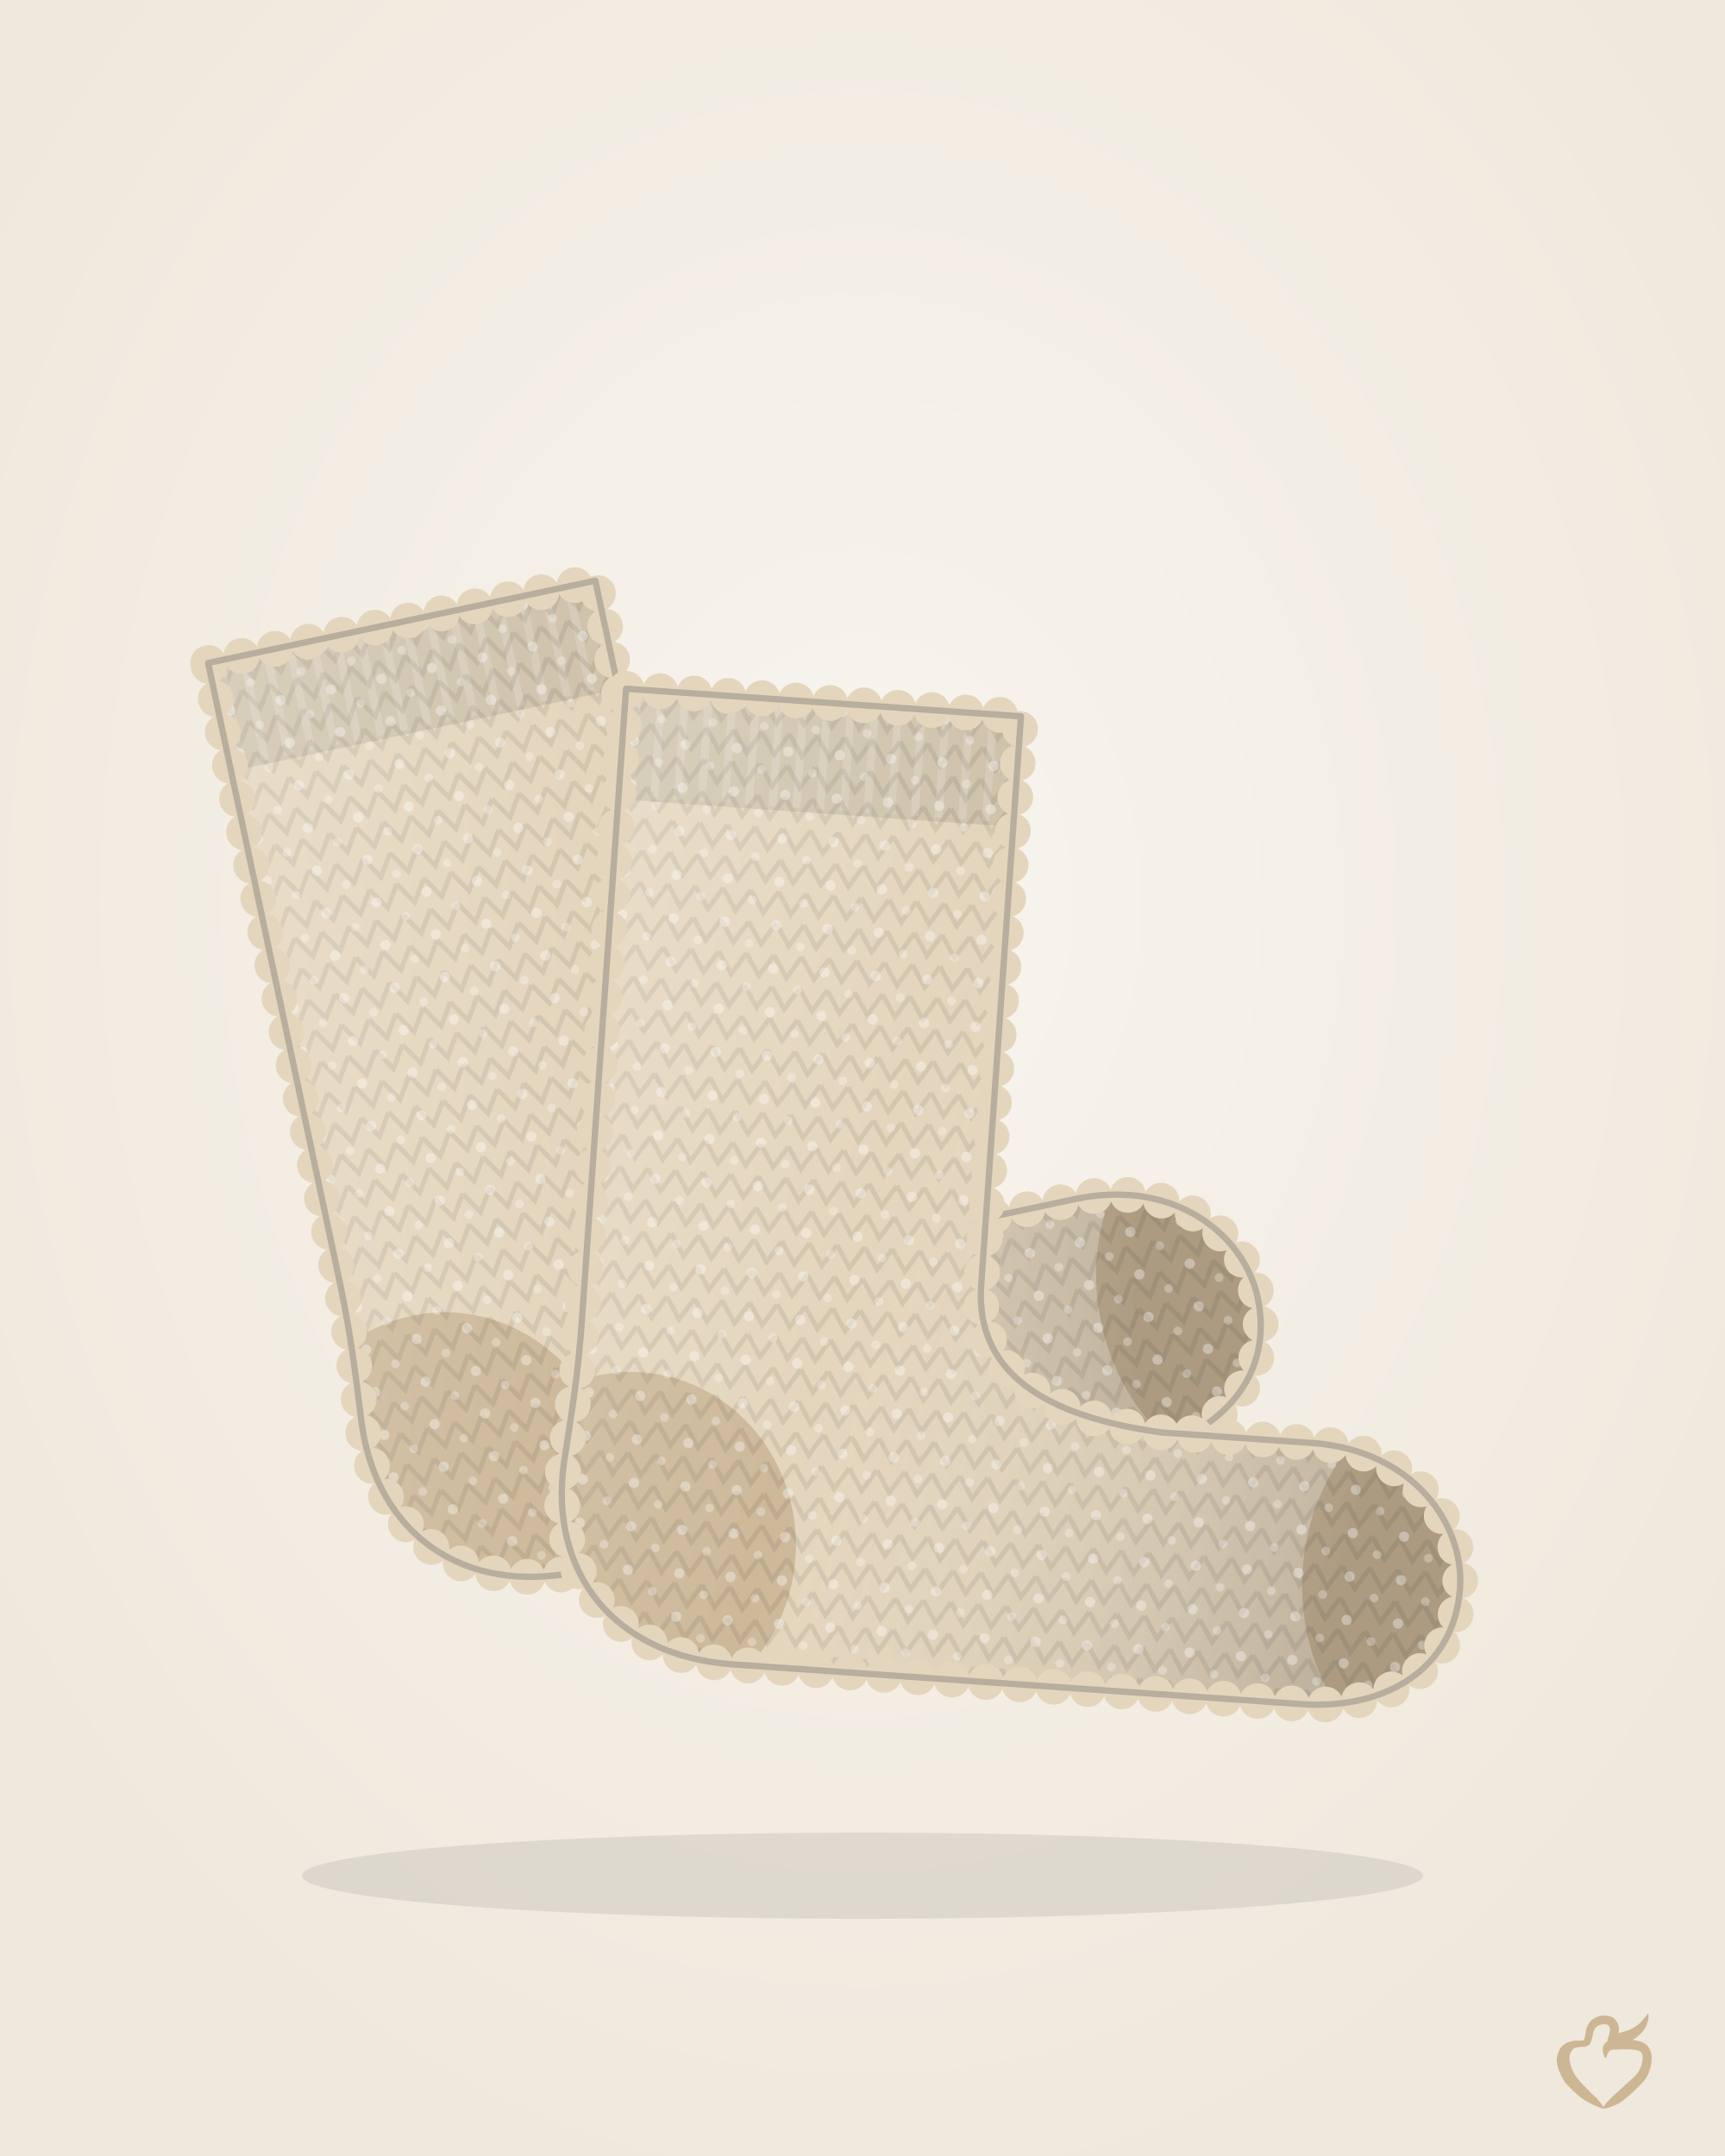
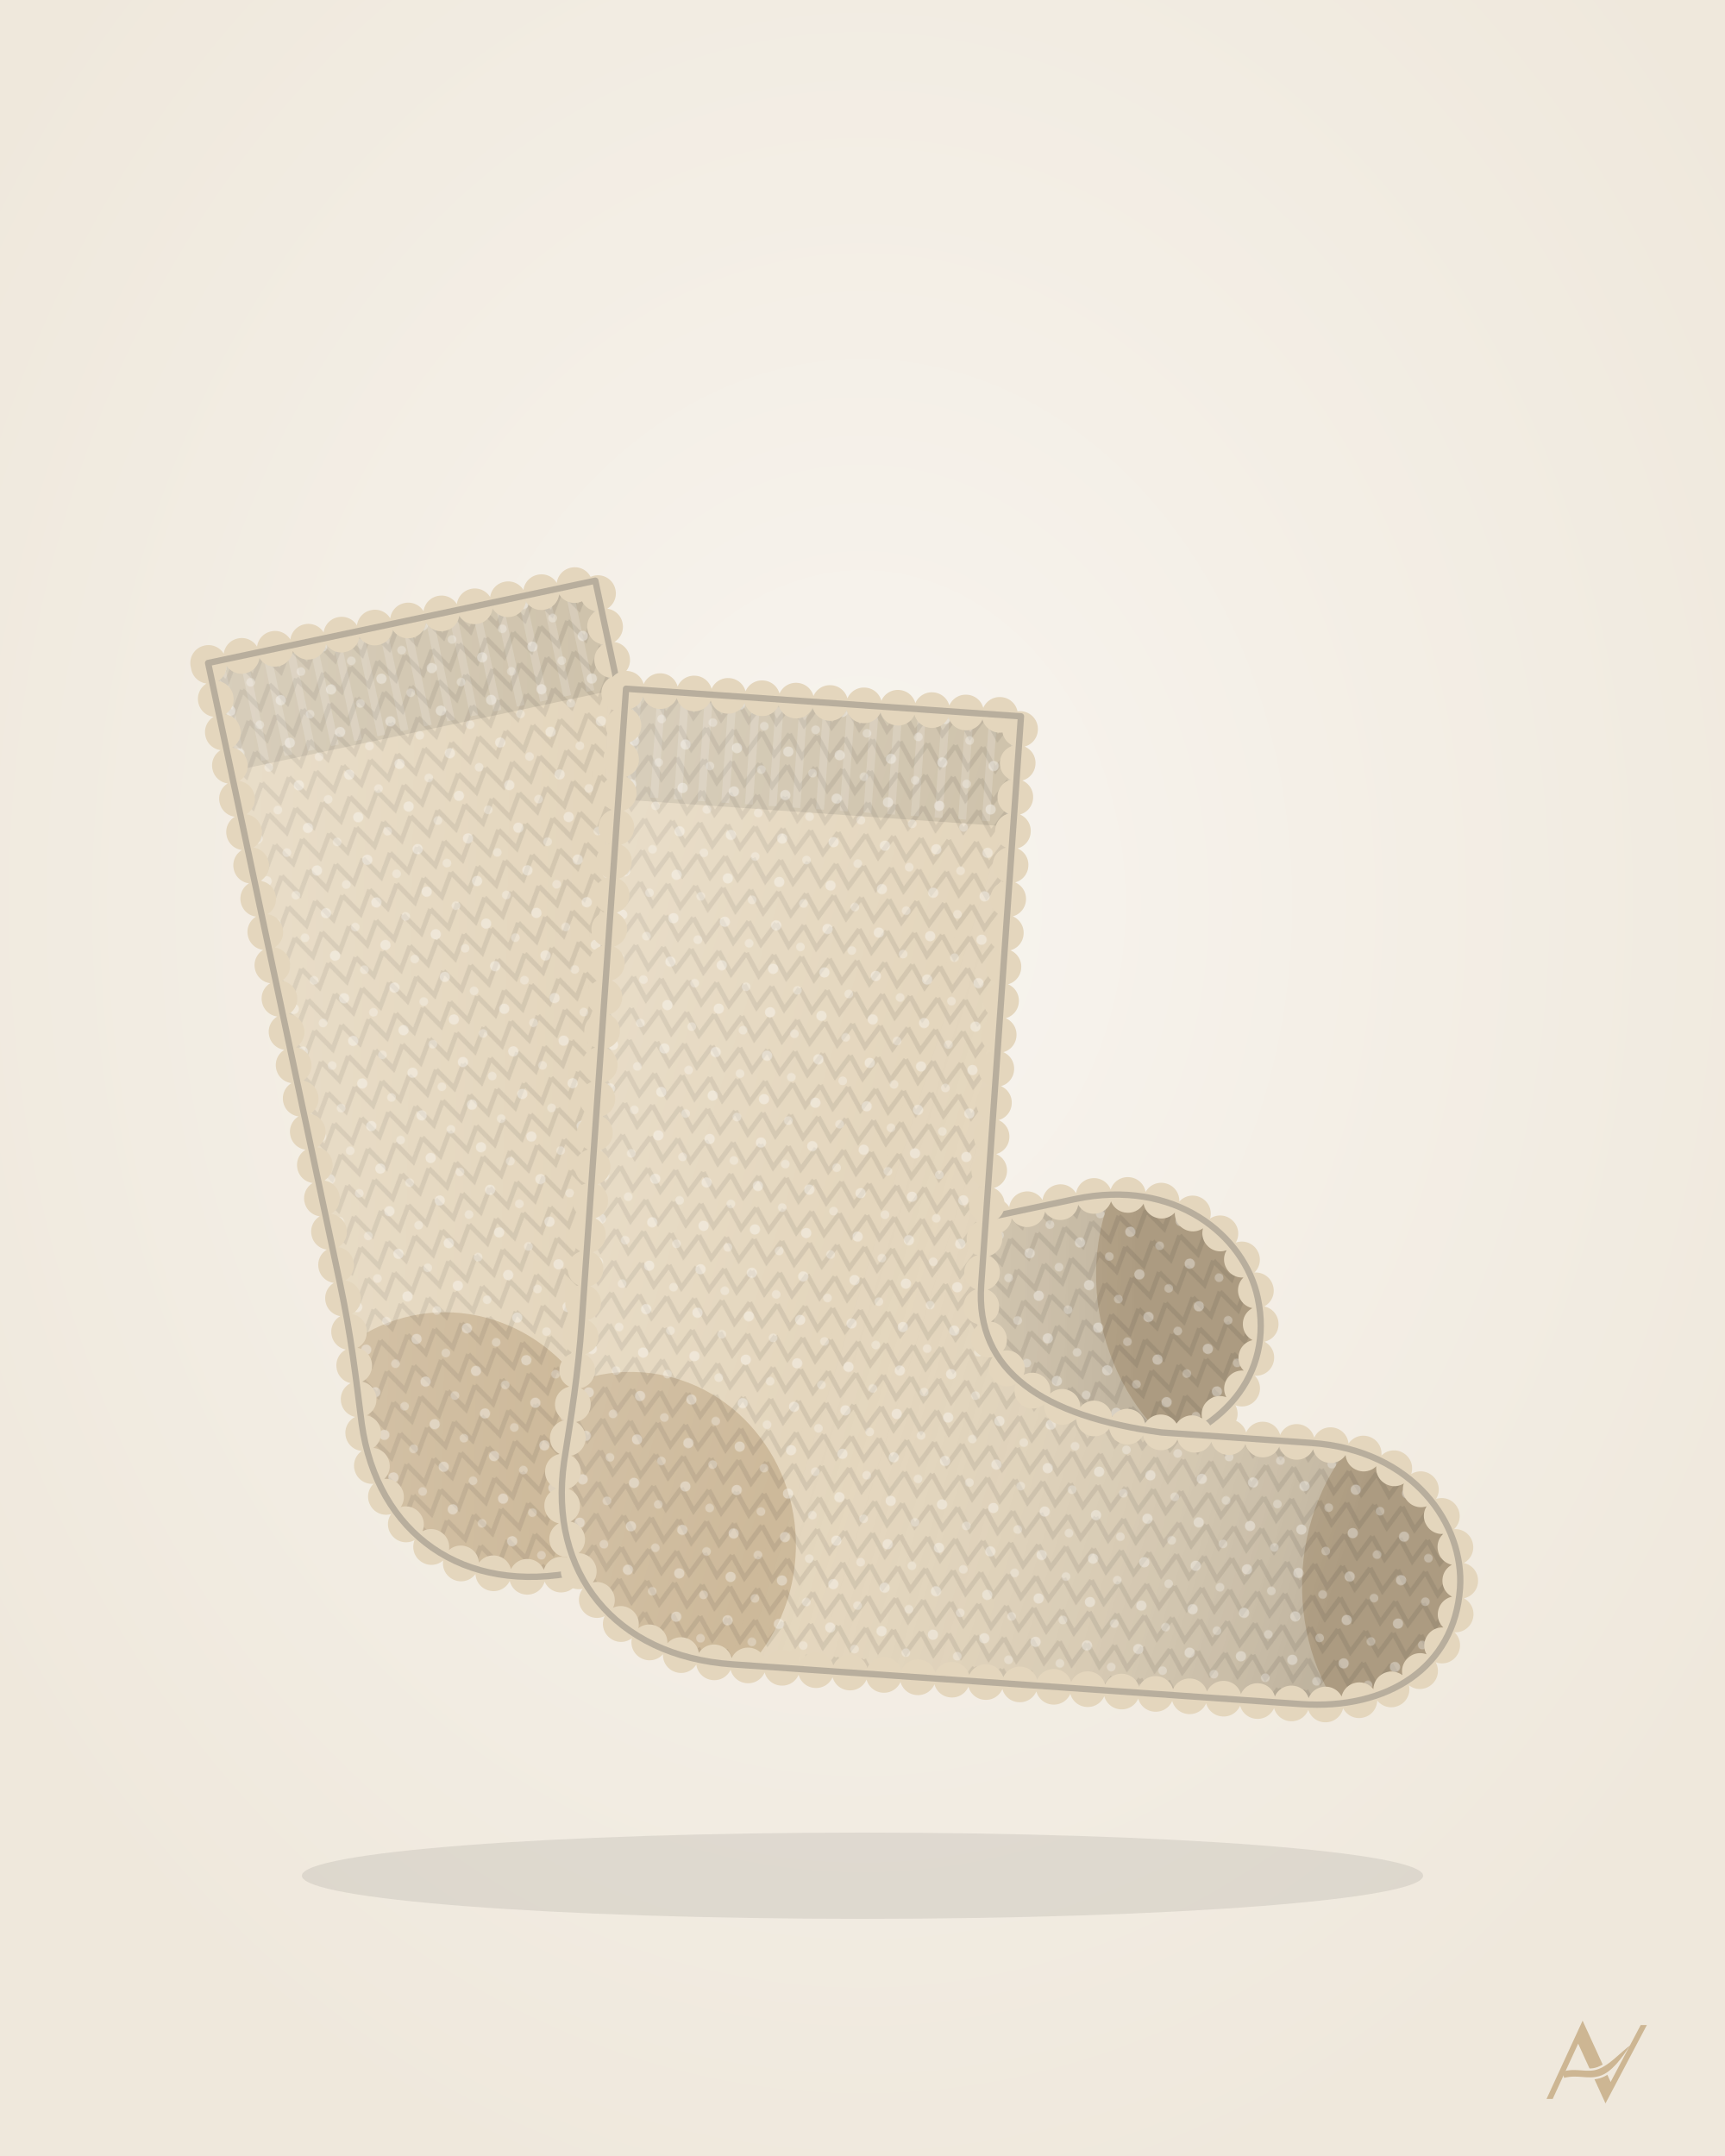
<svg xmlns="http://www.w3.org/2000/svg" viewBox="0 0 800 1000" role="img">
  <defs>
    <radialGradient id="light" cx=".5" cy=".42" r=".62">
      <stop offset="0" stop-color="#fff" stop-opacity=".55" />
      <stop offset="1" stop-color="#fff" stop-opacity="0" />
    </radialGradient>
  </defs>
  <rect width="800" height="1000" fill="#efe8dc" />
  <rect width="800" height="1000" fill="url(#light)" />
  <ellipse cx="400" cy="870" rx="260" ry="20" fill="#000" fill-opacity=".08" />
  <g transform="rotate(-12 330 470) translate(135.4 159.7) scale(1.835938 1.835938)">
    <defs>
      <clipPath id="c-cashmere-touch-crew-b">
        <path d="M0 56H100V200C100 222 118 232 148 234H186C212 234 226 252 226 268C226 288 210 300 188 300H44C14 300 -4 280 -2 252C-1 240 0 230 0 216Z" />
      </clipPath>
      <pattern id="k-cashmere-touch-crew-b" width="7" height="8" patternUnits="userSpaceOnUse">
        <path d="M0 0.5L3.5 6L7 0.5" fill="none" stroke="#000" stroke-opacity=".075" stroke-width="1.2" />
      </pattern>
      <linearGradient id="g-cashmere-touch-crew-b" x1="0" x2="1" y1="0" y2="0.25">
        <stop offset="0" stop-color="#fff" stop-opacity=".2" />
        <stop offset=".42" stop-color="#fff" stop-opacity="0" />
        <stop offset="1" stop-color="#000" stop-opacity=".16" />
      </linearGradient>
      <pattern id="f-cashmere-touch-crew-b" width="13" height="11" patternUnits="userSpaceOnUse">
        <circle cx="3" cy="3" r="1.3" fill="#fff" fill-opacity=".35" />
        <circle cx="9.5" cy="8" r="1.1" fill="#fff" fill-opacity=".28" />
      </pattern>
    </defs>
    <path d="M0 56H100V200C100 222 118 232 148 234H186C212 234 226 252 226 268C226 288 210 300 188 300H44C14 300 -4 280 -2 252C-1 240 0 230 0 216Z" fill="#e4d6bd" />
    <g clip-path="url(#c-cashmere-touch-crew-b)">
      <rect x="-10" y="56" width="120" height="28" fill="#000" fill-opacity=".09" />
      <path d="M3 58V83" stroke="#fff" stroke-opacity=".16" stroke-width="2" />
      <path d="M9 58V83" stroke="#fff" stroke-opacity=".16" stroke-width="2" />
      <path d="M15 58V83" stroke="#fff" stroke-opacity=".16" stroke-width="2" />
      <path d="M21 58V83" stroke="#fff" stroke-opacity=".16" stroke-width="2" />
      <path d="M27 58V83" stroke="#fff" stroke-opacity=".16" stroke-width="2" />
      <path d="M33 58V83" stroke="#fff" stroke-opacity=".16" stroke-width="2" />
      <path d="M39 58V83" stroke="#fff" stroke-opacity=".16" stroke-width="2" />
      <path d="M45 58V83" stroke="#fff" stroke-opacity=".16" stroke-width="2" />
      <path d="M51 58V83" stroke="#fff" stroke-opacity=".16" stroke-width="2" />
      <path d="M57 58V83" stroke="#fff" stroke-opacity=".16" stroke-width="2" />
      <path d="M63 58V83" stroke="#fff" stroke-opacity=".16" stroke-width="2" />
      <path d="M69 58V83" stroke="#fff" stroke-opacity=".16" stroke-width="2" />
      <path d="M75 58V83" stroke="#fff" stroke-opacity=".16" stroke-width="2" />
      <path d="M81 58V83" stroke="#fff" stroke-opacity=".16" stroke-width="2" />
      <path d="M87 58V83" stroke="#fff" stroke-opacity=".16" stroke-width="2" />
      <path d="M93 58V83" stroke="#fff" stroke-opacity=".16" stroke-width="2" />
      <path d="M99 58V83" stroke="#fff" stroke-opacity=".16" stroke-width="2" />
      <ellipse cx="16" cy="272" rx="42" ry="44" fill="#cdb99a" />
      <ellipse cx="232" cy="266" rx="46" ry="52" fill="#cdb99a" />
      <rect x="-30" y="26" width="290" height="284" fill="url(#k-cashmere-touch-crew-b)" />
      <rect x="-6" y="56" width="236" height="248" fill="url(#g-cashmere-touch-crew-b)" />
      <rect x="-30" y="26" width="290" height="284" fill="url(#f-cashmere-touch-crew-b)" />
    </g>
    <path d="M0 56H100V200C100 222 118 232 148 234H186C212 234 226 252 226 268C226 288 210 300 188 300H44C14 300 -4 280 -2 252C-1 240 0 230 0 216Z" fill="none" stroke="#e4d6bd" stroke-width="9" stroke-dasharray="0.1 8.5" stroke-linecap="round" />
    <path d="M0 56H100V200C100 222 118 232 148 234H186C212 234 226 252 226 268C226 288 210 300 188 300H44C14 300 -4 280 -2 252C-1 240 0 230 0 216Z" fill="none" stroke="#0b1220" stroke-opacity=".2" stroke-width="1.6" stroke-linejoin="round" />
  </g>
  <g transform="rotate(4 470 540) translate(275.4 229.7) scale(1.835938 1.835938)">
    <defs>
      <clipPath id="c-cashmere-touch-crew-c">
        <path d="M0 56H100V200C100 222 118 232 148 234H186C212 234 226 252 226 268C226 288 210 300 188 300H44C14 300 -4 280 -2 252C-1 240 0 230 0 216Z" />
      </clipPath>
      <pattern id="k-cashmere-touch-crew-c" width="7" height="8" patternUnits="userSpaceOnUse">
        <path d="M0 0.5L3.5 6L7 0.5" fill="none" stroke="#000" stroke-opacity=".075" stroke-width="1.2" />
      </pattern>
      <linearGradient id="g-cashmere-touch-crew-c" x1="0" x2="1" y1="0" y2="0.25">
        <stop offset="0" stop-color="#fff" stop-opacity=".2" />
        <stop offset=".42" stop-color="#fff" stop-opacity="0" />
        <stop offset="1" stop-color="#000" stop-opacity=".16" />
      </linearGradient>
      <pattern id="f-cashmere-touch-crew-c" width="13" height="11" patternUnits="userSpaceOnUse">
        <circle cx="3" cy="3" r="1.3" fill="#fff" fill-opacity=".35" />
        <circle cx="9.5" cy="8" r="1.1" fill="#fff" fill-opacity=".28" />
      </pattern>
    </defs>
    <path d="M0 56H100V200C100 222 118 232 148 234H186C212 234 226 252 226 268C226 288 210 300 188 300H44C14 300 -4 280 -2 252C-1 240 0 230 0 216Z" fill="#e4d6bd" />
    <g clip-path="url(#c-cashmere-touch-crew-c)">
      <rect x="-10" y="56" width="120" height="28" fill="#000" fill-opacity=".09" />
      <path d="M3 58V83" stroke="#fff" stroke-opacity=".16" stroke-width="2" />
      <path d="M9 58V83" stroke="#fff" stroke-opacity=".16" stroke-width="2" />
      <path d="M15 58V83" stroke="#fff" stroke-opacity=".16" stroke-width="2" />
      <path d="M21 58V83" stroke="#fff" stroke-opacity=".16" stroke-width="2" />
      <path d="M27 58V83" stroke="#fff" stroke-opacity=".16" stroke-width="2" />
      <path d="M33 58V83" stroke="#fff" stroke-opacity=".16" stroke-width="2" />
      <path d="M39 58V83" stroke="#fff" stroke-opacity=".16" stroke-width="2" />
      <path d="M45 58V83" stroke="#fff" stroke-opacity=".16" stroke-width="2" />
      <path d="M51 58V83" stroke="#fff" stroke-opacity=".16" stroke-width="2" />
      <path d="M57 58V83" stroke="#fff" stroke-opacity=".16" stroke-width="2" />
      <path d="M63 58V83" stroke="#fff" stroke-opacity=".16" stroke-width="2" />
      <path d="M69 58V83" stroke="#fff" stroke-opacity=".16" stroke-width="2" />
      <path d="M75 58V83" stroke="#fff" stroke-opacity=".16" stroke-width="2" />
      <path d="M81 58V83" stroke="#fff" stroke-opacity=".16" stroke-width="2" />
      <path d="M87 58V83" stroke="#fff" stroke-opacity=".16" stroke-width="2" />
      <path d="M93 58V83" stroke="#fff" stroke-opacity=".16" stroke-width="2" />
      <path d="M99 58V83" stroke="#fff" stroke-opacity=".16" stroke-width="2" />
      <ellipse cx="16" cy="272" rx="42" ry="44" fill="#cdb99a" />
      <ellipse cx="232" cy="266" rx="46" ry="52" fill="#cdb99a" />
      <rect x="-30" y="26" width="290" height="284" fill="url(#k-cashmere-touch-crew-c)" />
      <rect x="-6" y="56" width="236" height="248" fill="url(#g-cashmere-touch-crew-c)" />
      <rect x="-30" y="26" width="290" height="284" fill="url(#f-cashmere-touch-crew-c)" />
    </g>
    <path d="M0 56H100V200C100 222 118 232 148 234H186C212 234 226 252 226 268C226 288 210 300 188 300H44C14 300 -4 280 -2 252C-1 240 0 230 0 216Z" fill="none" stroke="#e4d6bd" stroke-width="9" stroke-dasharray="0.1 8.5" stroke-linecap="round" />
    <path d="M0 56H100V200C100 222 118 232 148 234H186C212 234 226 252 226 268C226 288 210 300 188 300H44C14 300 -4 280 -2 252C-1 240 0 230 0 216Z" fill="none" stroke="#0b1220" stroke-opacity=".2" stroke-width="1.6" stroke-linejoin="round" />
  </g>
-   <g transform="translate(722 934) scale(0.0679)" fill="#b08d57" fill-opacity=".55" fill-rule="evenodd">
-     <path d="M313.3 647.4C311.0 646.9 308.1 646.0 306.8 645.5C305.6 645.0 303.2 644.3 301.6 643.8C300.0 643.4 296.8 642.2 294.5 641.2C292.1 640.2 289.6 639.2 288.8 639.0C288.1 638.8 285.7 637.8 283.5 636.8C281.3 635.8 277.7 634.2 275.5 633.3C273.3 632.5 269.8 631.0 267.7 630.1C265.6 629.2 263.5 628.3 263.0 628.2C262.6 628.0 260.6 627.2 258.5 626.3C256.5 625.4 253.5 624.1 251.8 623.4C250.2 622.8 247.9 621.8 246.8 621.2C237.4 616.1 233.8 614.2 221.8 608.0C214.9 604.5 204.9 599.1 197.8 595.1C187.1 589.0 164.2 573.5 158.7 568.4C157.5 567.4 154.2 564.5 151.3 562.2C148.5 559.8 144.8 556.6 143.2 555.1C141.5 553.7 138.5 551.1 136.4 549.4C132.1 545.9 128.5 542.8 124.2 538.6C122.5 537.0 119.7 534.5 118.0 533.0C97.5 515.1 66.5 482.6 56.3 468.2C52.9 463.4 46.8 454.2 45.5 451.8C45.0 450.9 43.5 448.5 42.2 446.5C35.7 436.2 20.2 403.1 15.0 388.3C13.5 384.0 12.0 379.8 11.6 378.9C11.0 377.4 7.5 365.4 5.1 357.0C-5.6 318.5 1.1 274.3 23.3 237.5C37.0 214.8 62.1 198.1 94.5 190.0C97.4 189.2 100.6 188.4 101.5 188.0C103.6 187.3 109.7 185.9 114.5 185.1C118.5 184.5 128.9 184.3 148.5 184.7C157.7 184.8 158.9 184.8 163.2 184.1C165.7 183.7 170.6 183.0 174.0 182.7C187.9 181.2 187.1 182.3 191.5 158.2C192.1 154.7 193.4 148.3 194.3 144.0C195.2 139.7 196.1 134.7 196.3 132.8C198.8 109.7 202.4 97.0 211.9 78.2C216.5 69.0 223.8 58.3 230.8 50.5C233.0 48.1 242.4 40.2 246.2 37.7C278.1 16.2 310.9 8.9 348.7 14.7C380.4 19.6 400.8 35.4 415.8 67.0C425.1 86.6 426.8 101.6 422.7 126.0C422.3 128.1 421.9 130.2 421.8 130.8C421.4 133.4 422.9 133.3 432.8 130.3C435.8 129.4 445.1 126.6 453.7 124.1C485.2 115.0 493.6 111.9 513.1 102.1C522.7 97.3 542.0 85.2 548.6 79.8C551.6 77.4 554.0 75.5 557.7 72.7C563.0 68.6 568.5 63.7 572.5 59.6C578.9 53.0 581.1 50.5 591.0 38.5C592.1 37.2 593.8 35.2 594.8 34.0C598.1 30.2 607.0 19.0 609.0 16.2C618.7 2.3 622.7 -1.6 624.8 0.5C628.1 3.8 626.5 35.2 622.3 49.0C616.0 69.8 612.4 79.7 607.3 89.8C605.2 93.9 603.2 97.7 602.8 98.4C602.4 99.0 601.3 101.0 600.3 102.7C599.4 104.4 597.0 107.9 595.0 110.3C593.1 112.8 590.4 116.3 589.0 118.0C579.0 130.9 549.2 159.5 539.7 165.2C538.3 166.1 534.8 168.3 532.0 170.2C529.2 172.1 525.2 174.5 523.1 175.6C516.3 179.4 516.5 179.5 528.8 181.2C539.3 182.6 549.2 184.1 551.5 184.8C552.4 185.1 556.5 186.1 560.7 187.0C599.5 195.9 626.7 218.5 638.1 251.2C639.0 253.6 640.5 257.9 641.5 260.8C643.5 266.8 645.7 275.8 646.5 281.7C648.1 294.3 648.1 294.2 647.9 307.8C647.7 321.5 647.2 326.3 645.0 337.7C644.7 339.6 644.1 342.7 643.8 344.7C643.5 346.6 643.0 349.2 642.7 350.5C642.3 351.8 641.8 354.2 641.5 355.8C639.5 367.1 633.6 388.7 630.0 397.7C628.9 400.5 627.5 404.3 626.8 406.2C625.2 410.5 617.3 426.7 614.8 430.5C613.8 432.2 612.2 434.8 611.3 436.5C610.3 438.2 608.4 441.2 606.8 443.2C605.3 445.2 603.5 447.8 602.7 448.9C601.9 450.1 600.1 452.5 598.6 454.3C597.1 456.0 594.9 458.7 593.7 460.2C592.5 461.6 590.7 463.7 589.7 464.8C588.6 465.9 586.7 468.2 585.3 469.8C581.7 474.2 558.1 498.8 552.2 504.3C546.1 510.1 528.1 527.7 526.1 529.9C524.9 531.3 522.8 533.2 521.5 534.3C518.0 537.1 510.7 543.4 506.7 547.0C504.7 548.8 502.3 550.9 501.3 551.7C500.3 552.5 498.2 554.4 496.5 555.8C493.3 558.7 489.0 562.3 480.7 569.1C477.8 571.4 475.3 573.5 475.0 573.8C474.7 574.2 472.6 575.9 470.3 577.7C465.9 581.2 461.1 585.0 457.7 587.8C456.5 588.7 453.9 590.8 451.8 592.3C449.8 593.9 446.9 596.1 445.5 597.2C434.8 605.6 430.8 608.3 420.6 613.7C414.1 617.1 399.5 624.0 395.3 625.7C393.8 626.3 390.6 627.6 388.2 628.5C383.6 630.4 368.5 636.1 362.2 638.4C360.2 639.1 356.2 640.4 353.5 641.2C350.8 642.0 346.4 643.2 343.9 644.0C329.0 648.4 321.7 649.2 313.3 647.4ZM319.4 635.1C319.7 634.8 321.4 632.4 323.2 629.8C334.6 613.3 343.8 602.5 357.5 589.4C366.6 580.6 384.2 563.0 387.6 559.4C389.1 557.7 391.9 555.0 393.8 553.4C395.6 551.8 398.5 549.3 400.1 547.8C401.8 546.3 404.2 544.2 405.5 543.1C406.8 542.1 410.6 538.8 413.8 535.8C417.1 532.9 421.1 529.4 422.6 528.0C424.2 526.7 426.8 524.3 428.4 522.9C429.9 521.4 433.6 518.0 436.5 515.3C446.8 505.9 464.0 489.6 464.0 489.3C464.0 489.2 466.6 486.7 469.7 483.8C472.9 480.9 477.2 476.8 479.3 474.8C481.4 472.8 484.4 470.2 485.9 469.0C488.6 466.8 494.9 461.2 499.2 457.3C500.4 456.1 503.1 453.8 505.0 452.1C508.7 449.0 510.6 447.3 521.1 437.4C537.2 422.3 550.6 408.0 555.9 400.1C558.9 395.7 564.5 386.0 566.2 382.2C568.8 376.6 573.2 365.6 574.0 362.8C574.4 361.6 575.3 358.8 576.0 356.7C576.7 354.6 578.1 349.9 579.0 346.3C579.9 342.8 581.3 337.7 582.0 335.0C593.0 294.0 584.8 262.3 560.8 252.9C540.4 244.8 496.3 241.2 446.3 243.3C429.0 244.1 419.7 244.4 403.7 244.6C380.5 245.1 375.7 245.6 368.1 248.2C360.4 250.9 360.0 251.3 354.2 261.8C353.3 263.5 351.9 265.7 351.0 266.8C348.3 270.3 345.0 277.5 342.2 286.0C338.7 296.6 334.8 304.0 332.7 304.0C329.1 304.0 319.3 280.8 314.5 260.9C312.4 252.1 313.9 232.8 317.6 222.2C322.3 208.6 332.2 196.5 343.5 190.6C346.8 188.9 346.6 189.5 346.8 182.7C347.0 175.9 348.2 170.7 350.6 165.9C351.0 165.0 351.6 162.9 351.9 161.2C352.5 157.1 353.4 153.9 355.5 147.5C360.1 133.6 364.4 110.5 363.9 102.7C363.5 96.8 357.3 84.5 352.3 79.7C343.7 71.3 319.0 69.1 299.5 74.9C279.5 80.8 264.7 92.3 256.8 108.1C256.1 109.4 255.2 111.0 254.8 111.7C251.9 116.3 249.4 124.6 248.0 133.8C247.2 139.8 243.6 156.4 242.6 159.7C241.3 163.2 240.1 167.5 239.5 170.2C230.1 211.7 215.3 225.2 178.0 226.3C168.2 226.7 166.5 226.8 159.9 227.8C156.0 228.5 151.1 229.2 149.1 229.3C147.1 229.5 144.5 229.8 143.2 230.0C141.9 230.2 139.7 230.4 138.3 230.5C134.8 230.8 126.8 232.2 124.1 233.0C115.3 235.7 98.9 253.0 95.8 263.0C95.3 264.6 94.3 267.3 93.5 269.2C86.7 285.2 84.4 303.9 87.3 318.0C87.9 320.9 88.6 325.0 88.9 327.2C89.1 329.4 89.8 333.0 90.3 335.3C90.9 337.6 91.4 340.3 91.7 341.4C91.9 342.4 92.5 344.8 93.0 346.7C93.6 348.6 94.6 352.3 95.4 355.0C96.1 357.7 97.3 361.4 98.1 363.3C98.8 365.3 100.1 368.7 100.9 370.9C101.7 373.2 103.6 377.9 105.1 381.4C106.7 385.0 108.3 388.7 108.7 389.7C110.6 394.6 117.2 407.1 121.5 413.8C123.3 416.8 126.0 421.2 127.5 423.6C132.4 431.8 146.8 450.2 158.2 462.8C159.8 464.6 162.4 467.5 164.0 469.3C165.5 471.1 168.5 474.3 170.6 476.5C172.8 478.7 177.0 483.2 180.0 486.4C183.0 489.7 186.3 493.1 187.3 494.1C189.8 496.5 212.6 519.8 214.0 521.5C216.9 524.9 234.0 542.2 238.2 546.0C243.0 550.2 246.9 553.9 260.3 566.0C274.1 578.7 275.3 579.8 277.1 581.9C279.0 584.1 283.3 589.5 286.7 594.0C287.8 595.6 290.1 598.4 291.7 600.3C293.3 602.3 295.1 604.7 295.9 605.7C296.6 606.7 298.6 609.3 300.4 611.5C302.1 613.7 304.5 616.9 305.7 618.5C306.8 620.2 308.4 622.2 309.2 623.2C309.9 624.1 311.1 625.7 311.7 626.7C312.3 627.7 313.6 629.6 314.6 631.0C318.1 636.0 318.4 636.2 319.4 635.1Z" />
+   <g transform="translate(716 936) scale(0.4082)" opacity=".55">
+     <defs>
+       <clipPath id="wm-z">
+         <rect x="38" y="0" width="42" height="100" />
+       </clipPath>
+       <mask id="wm-m" maskUnits="userSpaceOnUse" x="-10" y="-10" width="140" height="120">
+         <rect x="-10" y="-10" width="140" height="120" fill="#fff" />
+         <path d="M21 61C37 56 49 63 62 58S85 41 98 31C89 45 77 62 63 66S39 64 23 68Z" fill="none" stroke="#000" stroke-width="5" stroke-linejoin="round" clip-path="url(#wm-z)" />
+       </mask>
+     </defs>
+     <g fill="#b08d57">
+       <path d="M3 92L44 3L75.86 72.65L110 8L117 8L70 97L38.96 29.14L10 92Z" mask="url(#wm-m)" />
+       <path d="M21 61C37 56 49 63 62 58S85 41 98 31C89 45 77 62 63 66S39 64 23 68Z" />
+     </g>
  </g>
</svg>
